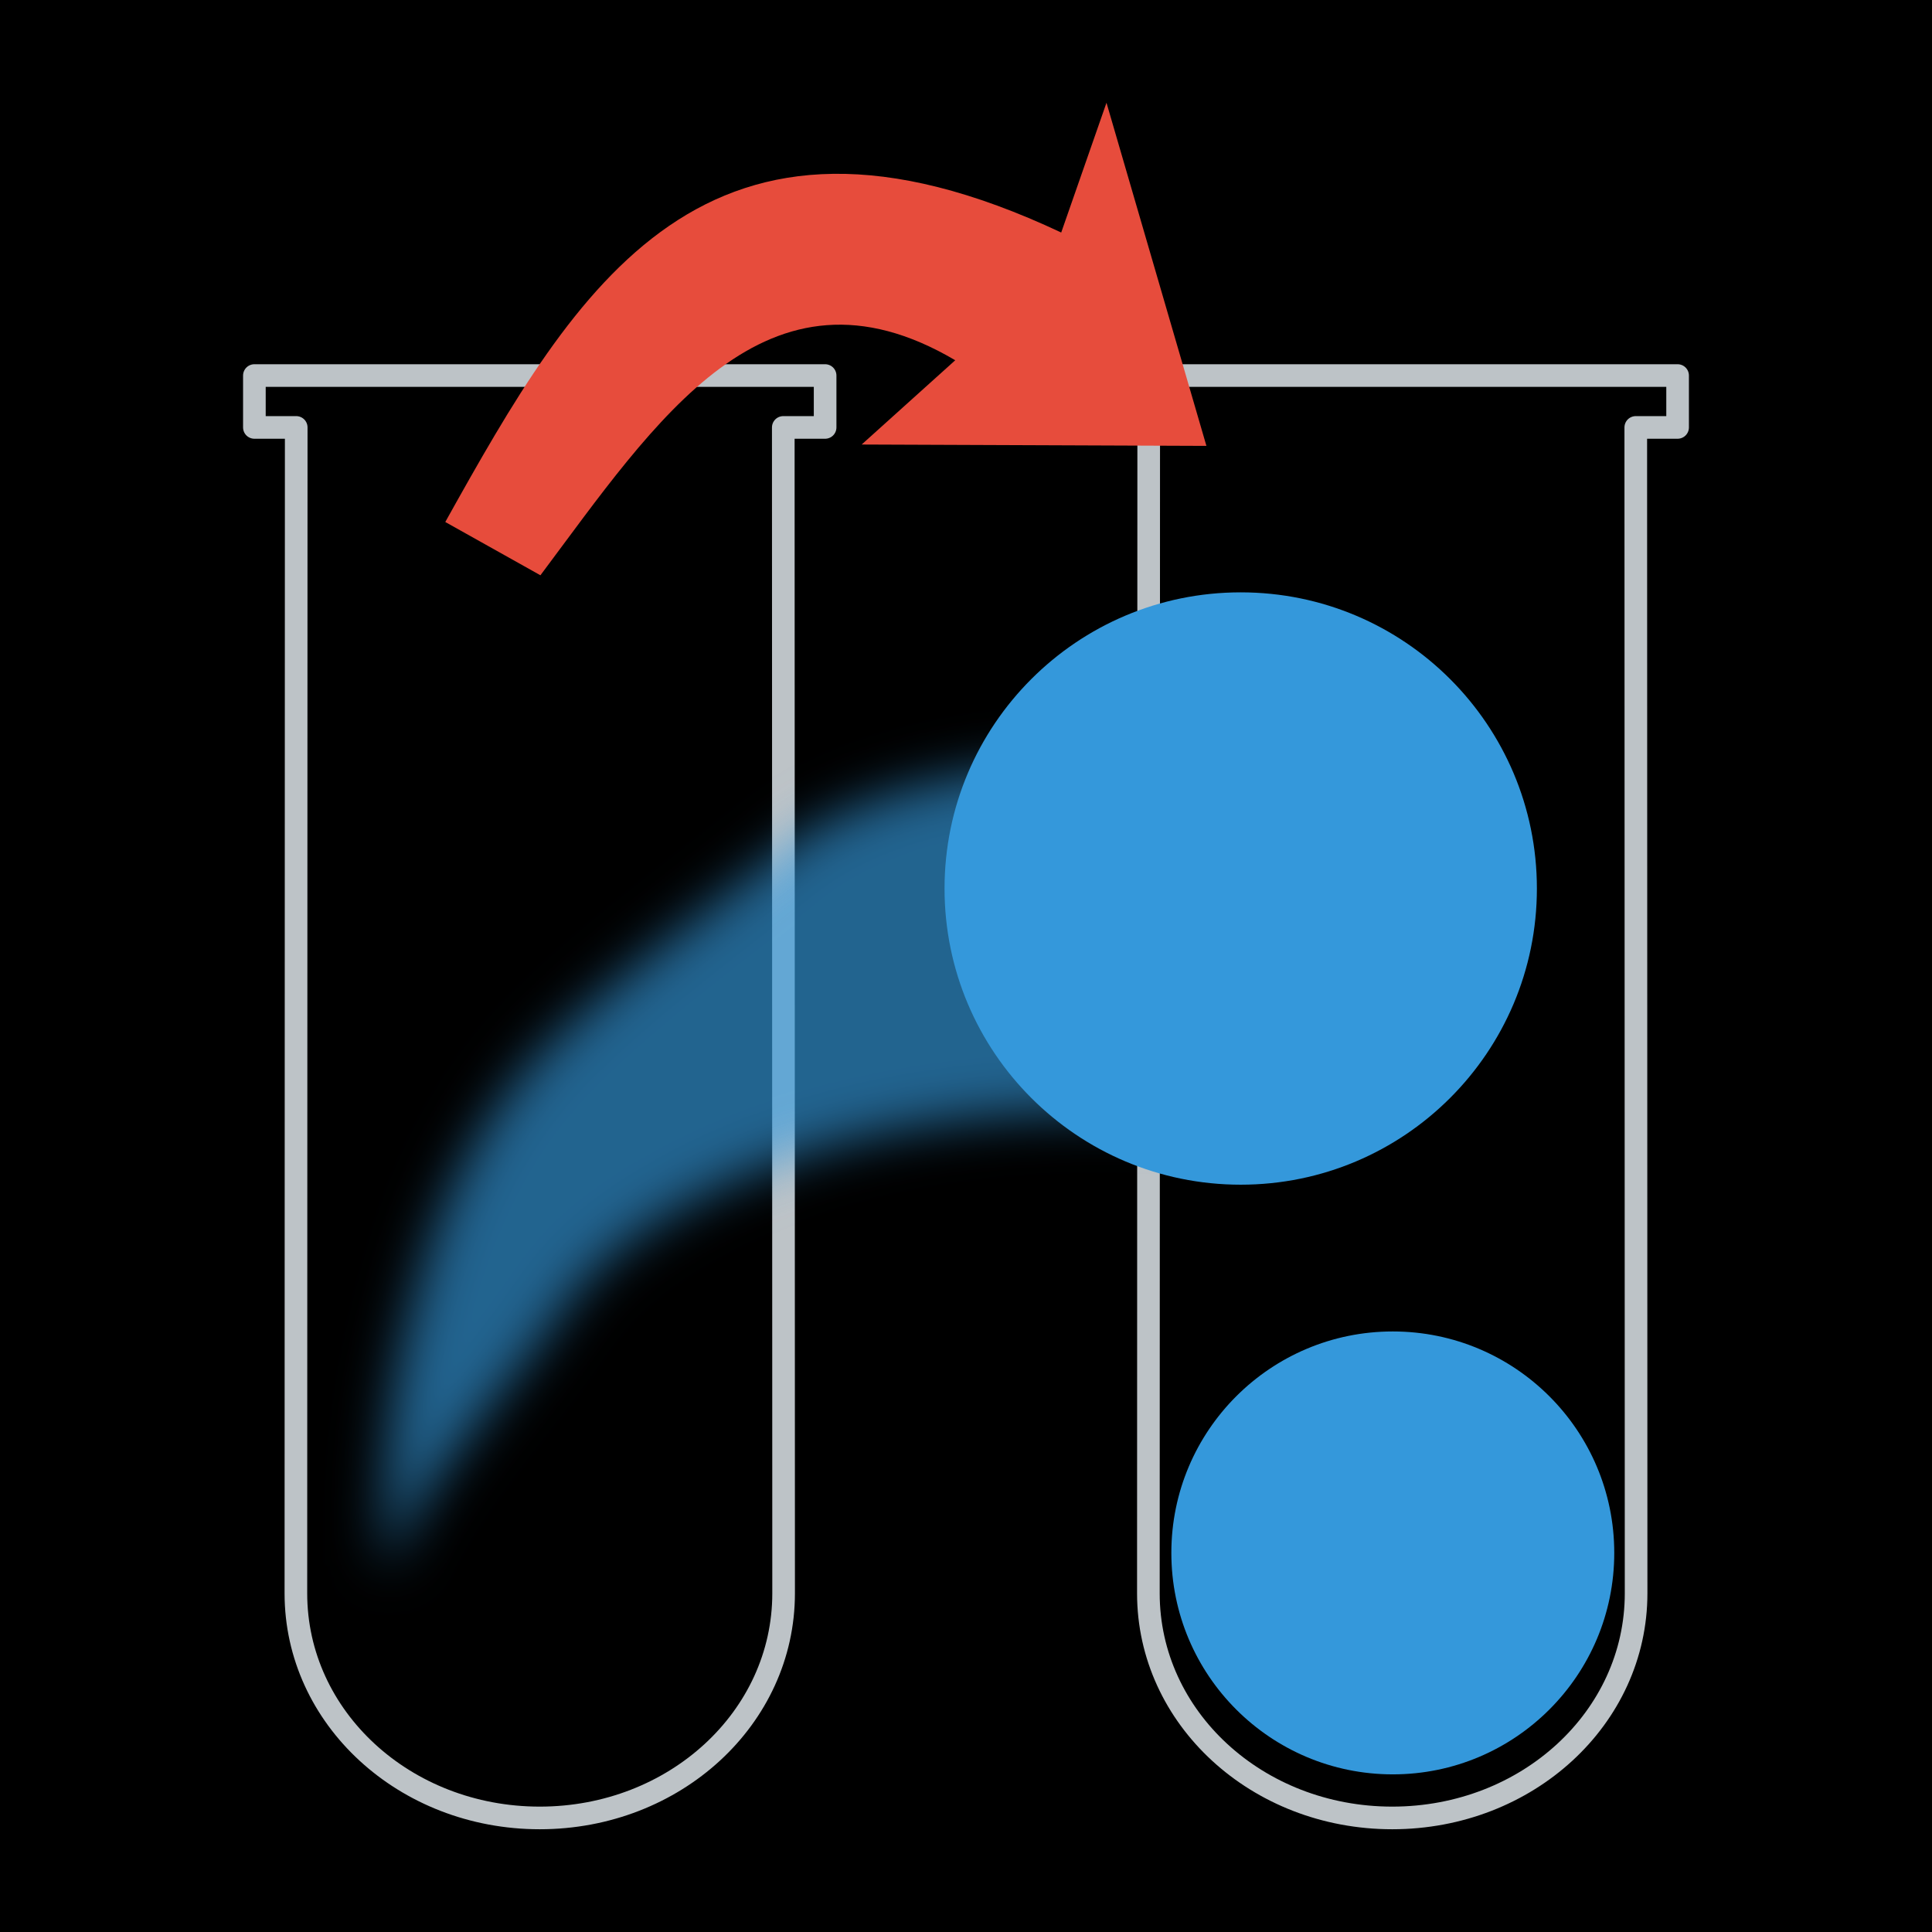
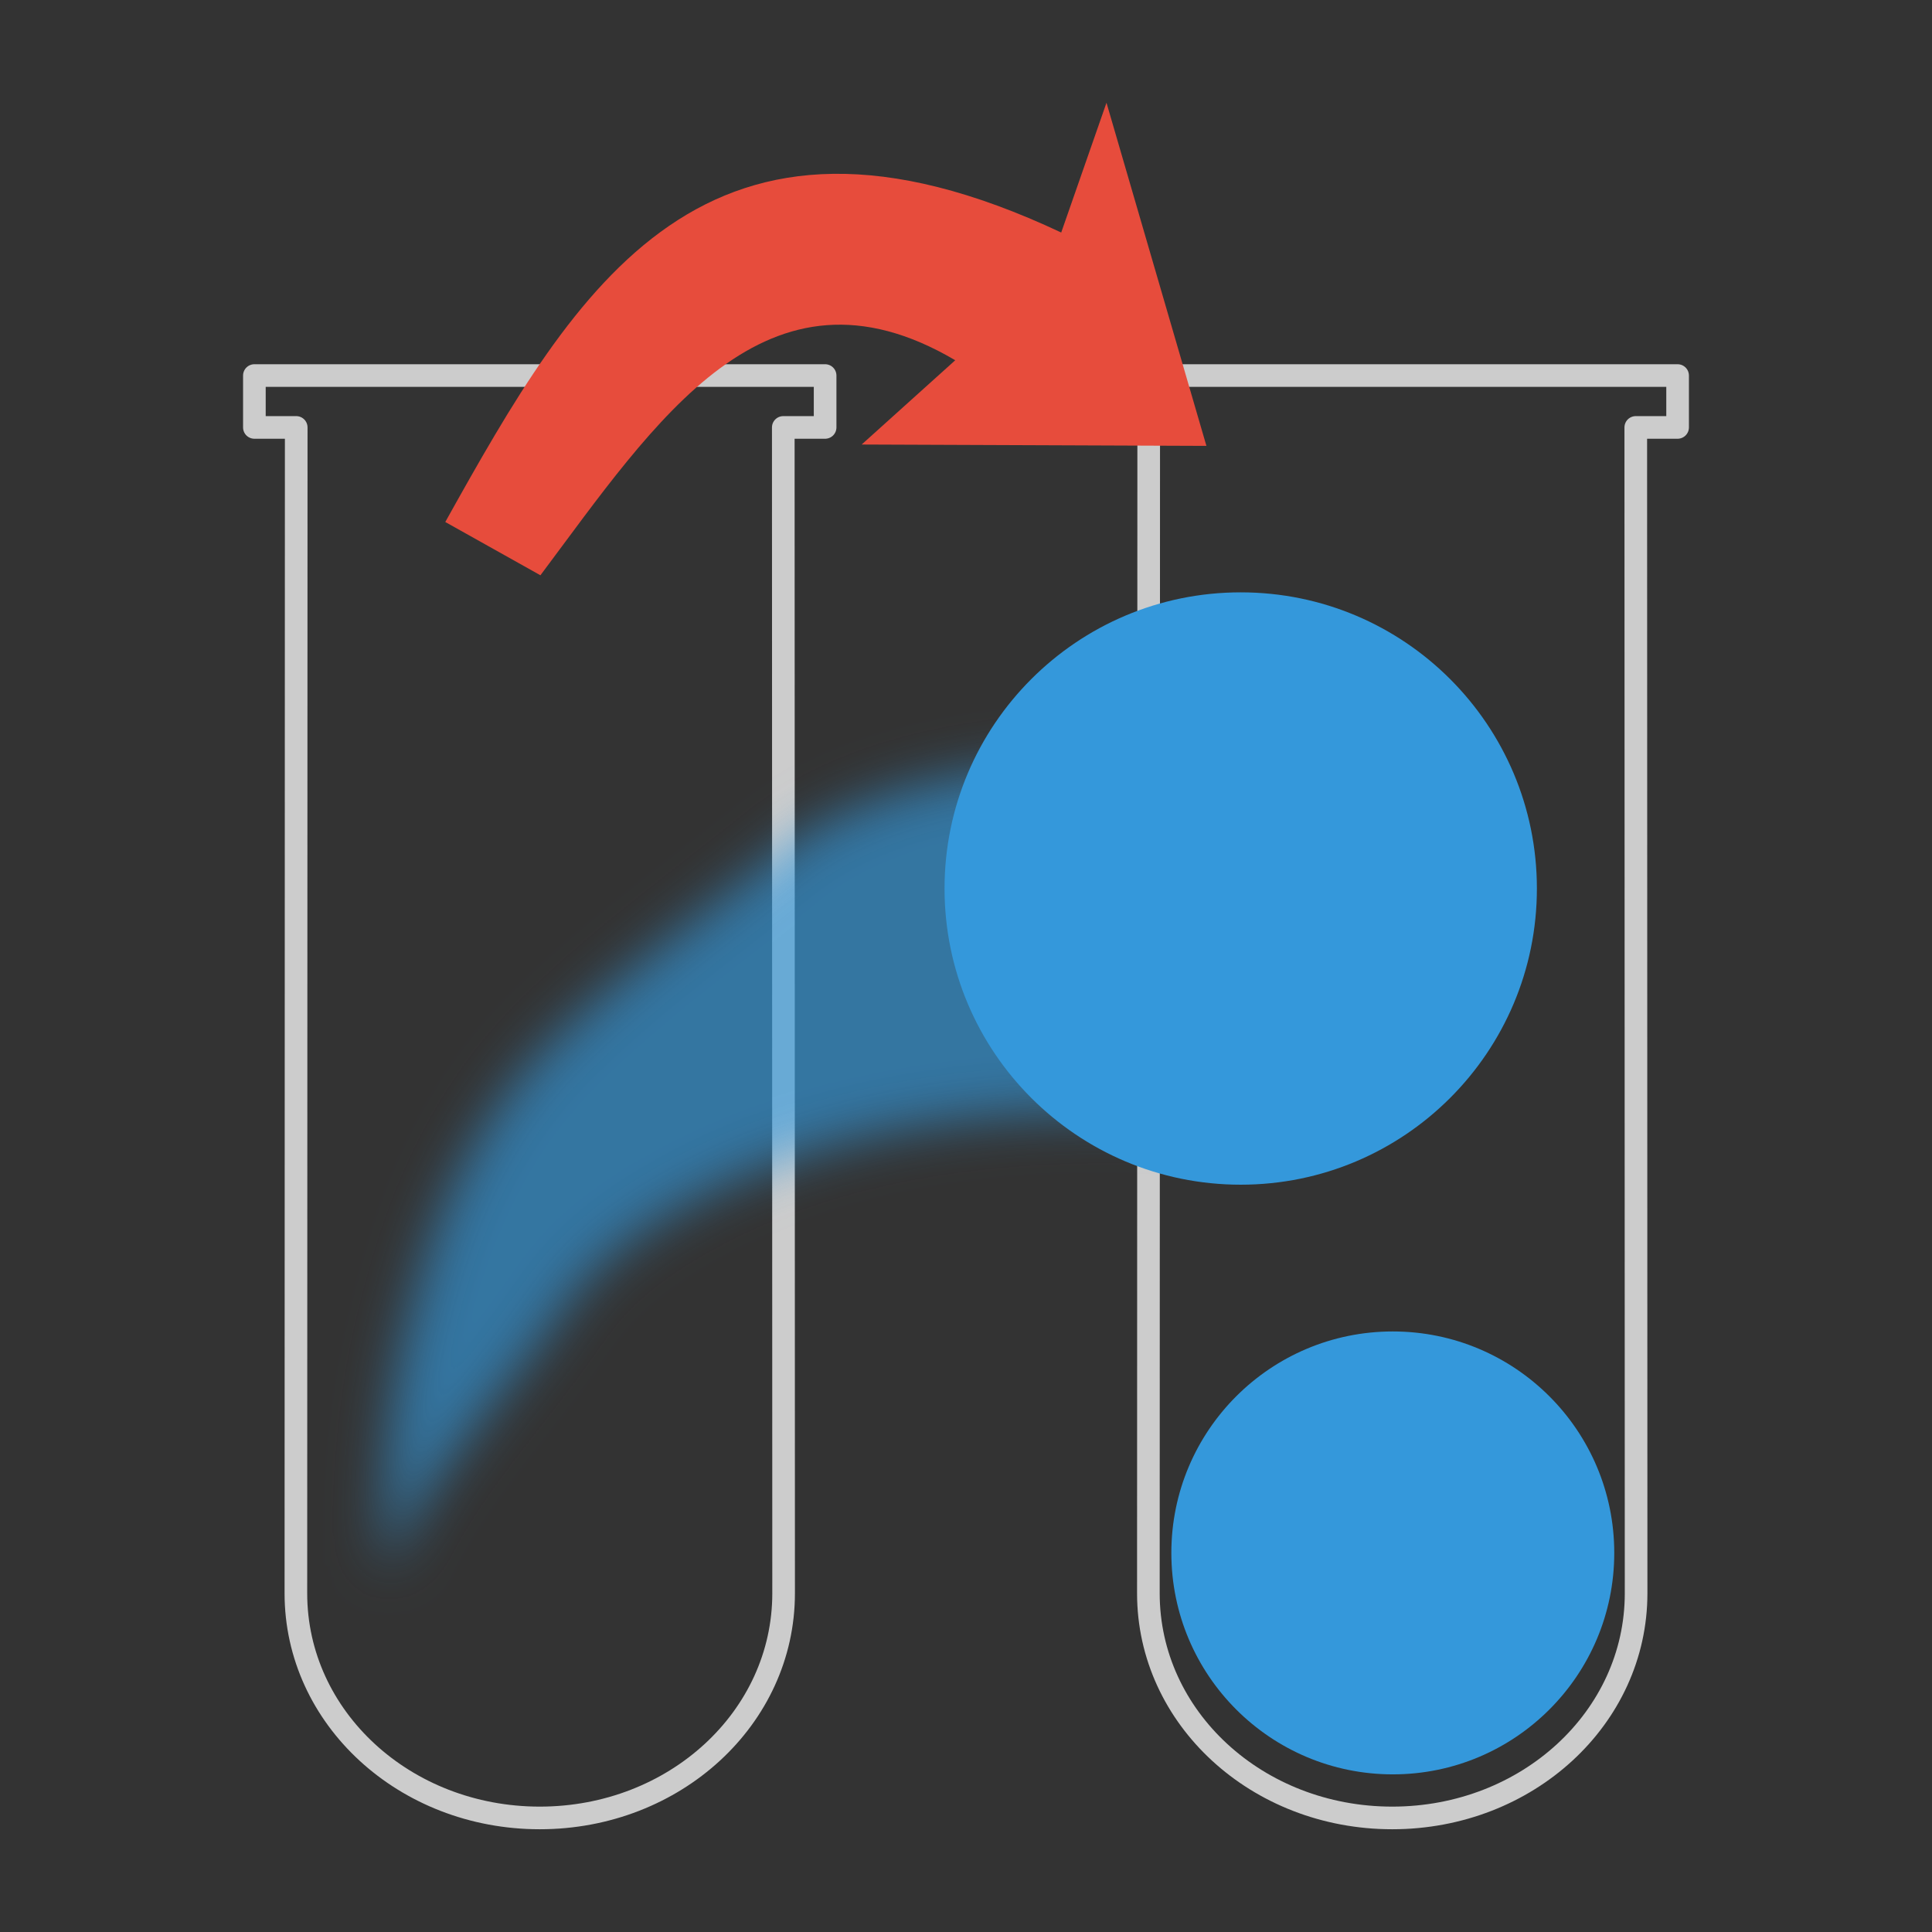
<svg xmlns="http://www.w3.org/2000/svg" xmlns:xlink="http://www.w3.org/1999/xlink" width="512" height="512" viewBox="0 0 135.467 135.467" version="1.1" id="svg1" xml:space="preserve">
  <defs id="defs1">
    <filter style="color-interpolation-filters:sRGB" id="filter2" x="-0.071" y="-0.077" width="1.141" height="1.155">
      <feGaussianBlur stdDeviation="1.826" id="feGaussianBlur2" />
    </filter>
  </defs>
  <g id="layer1">
-     <rect style="fill:#000000;stroke-width:0.265;stroke-linejoin:round;fill-opacity:1" id="rect1" width="135.467" height="135.467" x="9.8028204e-07" y="-6.7656333e-07" />
-     <path id="rect1-6" style="fill:none;stroke:#bdc3c7;stroke-width:1.587;stroke-linejoin:round;stroke-dasharray:none;stroke-opacity:1" d="m 17.837,26.332 v 3.638 h 2.933 l -0.023,81.749 c -0.002,8.725 7.626,15.75 17.099,15.75 9.472,0 17.1,-7.025 17.099,-15.75 l -0.023,-81.749 h 2.933 v -3.638 h -2.933 -34.152 z" />
+     <rect style="fill:#333333;stroke-width:0.265;stroke-linejoin:round;fill-opacity:1" id="rect1" width="135.467" height="135.467" x="9.8028204e-07" y="-6.7656333e-07" />
+     <path id="rect1-6" style="fill:none;stroke:#cccccc;stroke-width:1.587;stroke-linejoin:round;stroke-dasharray:none;stroke-opacity:1" d="m 17.837,26.332 v 3.638 h 2.933 l -0.023,81.749 c -0.002,8.725 7.626,15.75 17.099,15.75 9.472,0 17.1,-7.025 17.099,-15.75 l -0.023,-81.749 h 2.933 v -3.638 h -2.933 -34.152 z" />
    <use x="0" y="0" xlink:href="#rect1-6" id="use1" transform="translate(59.77433)" style="stroke:#bdc3c7;stroke-opacity:1" />
    <path style="opacity:0.656;fill:#3498db;stroke-width:1.587;stroke-linejoin:round;stroke-dasharray:none;filter:url(#filter2);fill-opacity:1" d="M 88.861,78.363 C 75.624,77.364 61.62,77.591 49.519,83.713 c -3.951,2.033 -7.833,4.519 -10.26,8.353 -3.752,5.548 -8.627,10.349 -11.444,16.508 -0.561,1.489 -0.988,2.107 -0.881,0.059 -0.053,-5.884 0.479,-11.787 2.102,-17.462 1.769,-7.075 5.064,-13.926 10.492,-18.923 4.964,-4.849 10.7,-8.808 16.032,-13.224 5.831,-3.988 13.026,-5.146 19.941,-5.484 0.631,-0.067 1.261,-0.151 1.886,-0.26" id="path2" />
    <path style="fill:#e74c3c;stroke-width:1.587;stroke-linejoin:round;stroke-dasharray:none;fill-opacity:1" d="M 77.584,7.204 84.591,31.264 60.417,31.169 66.979,25.26 C 53.717,17.444 45.983,29.534 37.893,40.337 l -6.671,-3.736 c 9.237,-16.56 18.222,-32.05 43.188,-20.297 z" id="path3" />
    <circle style="opacity:1;fill:#3498db;fill-opacity:1;stroke:none;stroke-width:1.855;stroke-linejoin:round;stroke-dasharray:none;stroke-opacity:1" id="path4" cx="86.996" cy="62.301" r="20.767" />
    <circle style="opacity:1;fill:#3498db;fill-opacity:1;stroke:none;stroke-width:1.387;stroke-linejoin:round;stroke-dasharray:none;stroke-opacity:1" id="circle4" cx="97.66" cy="108.886" r="15.528" />
  </g>
</svg>
